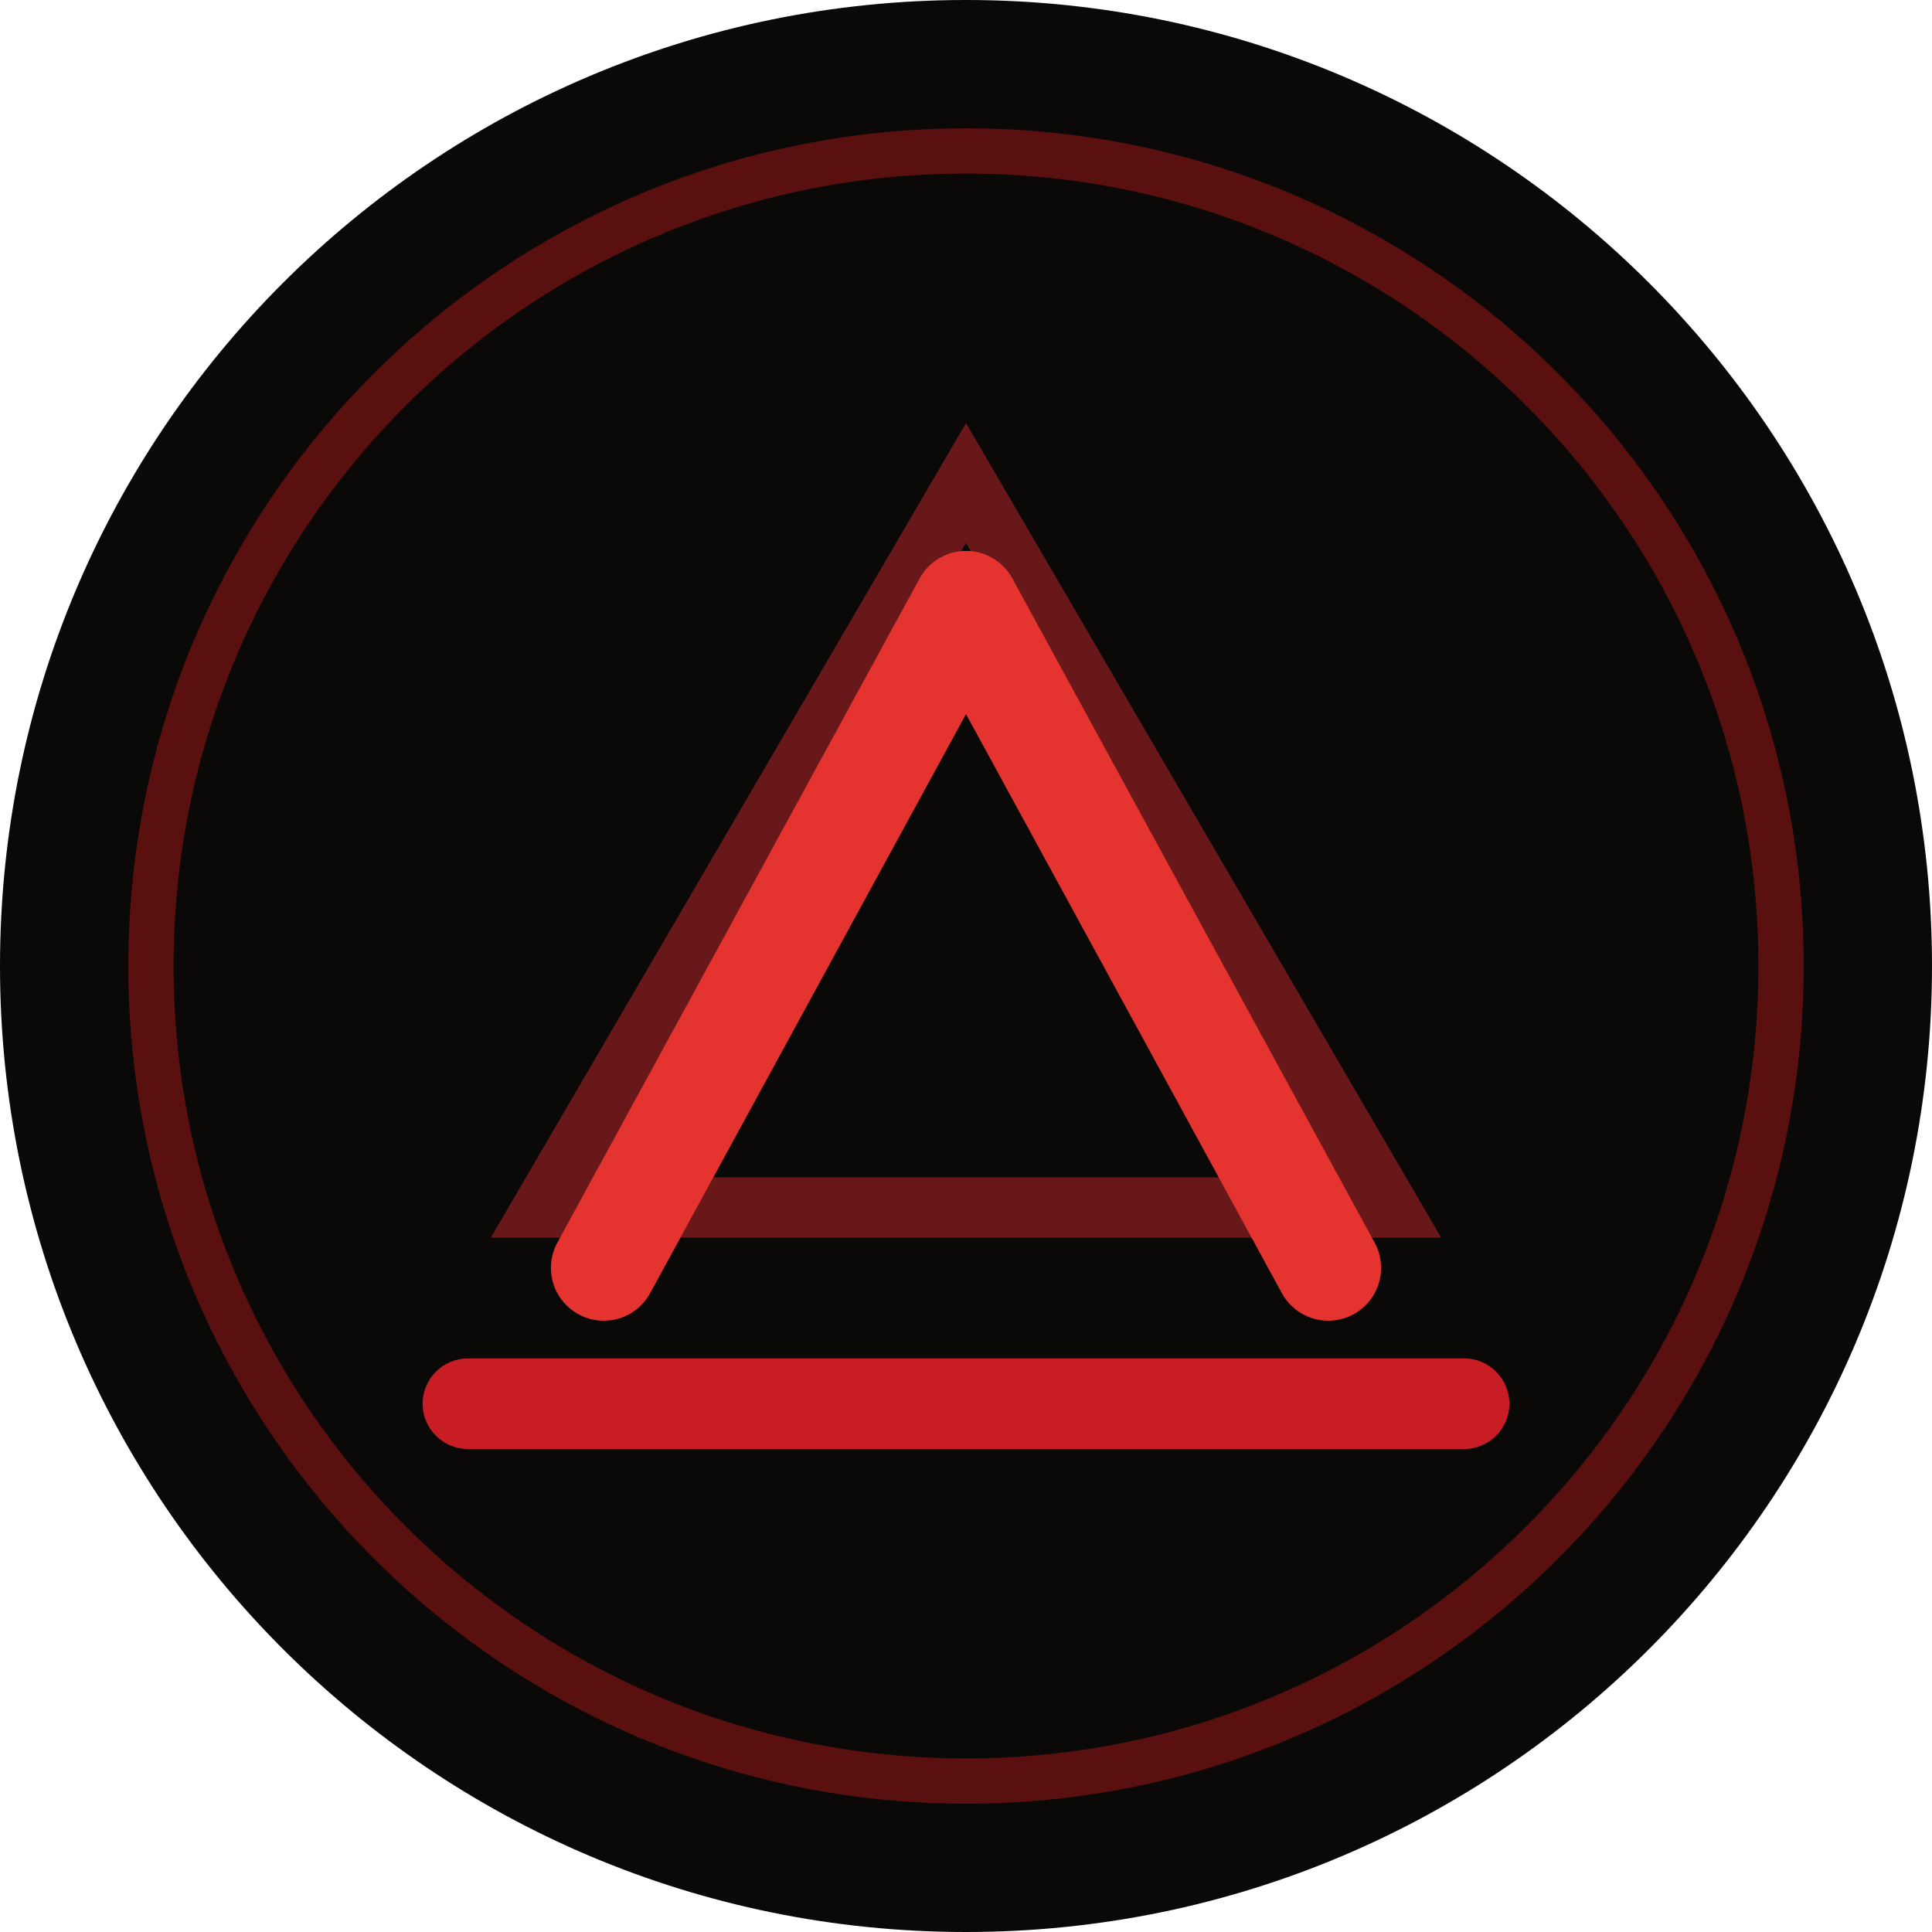
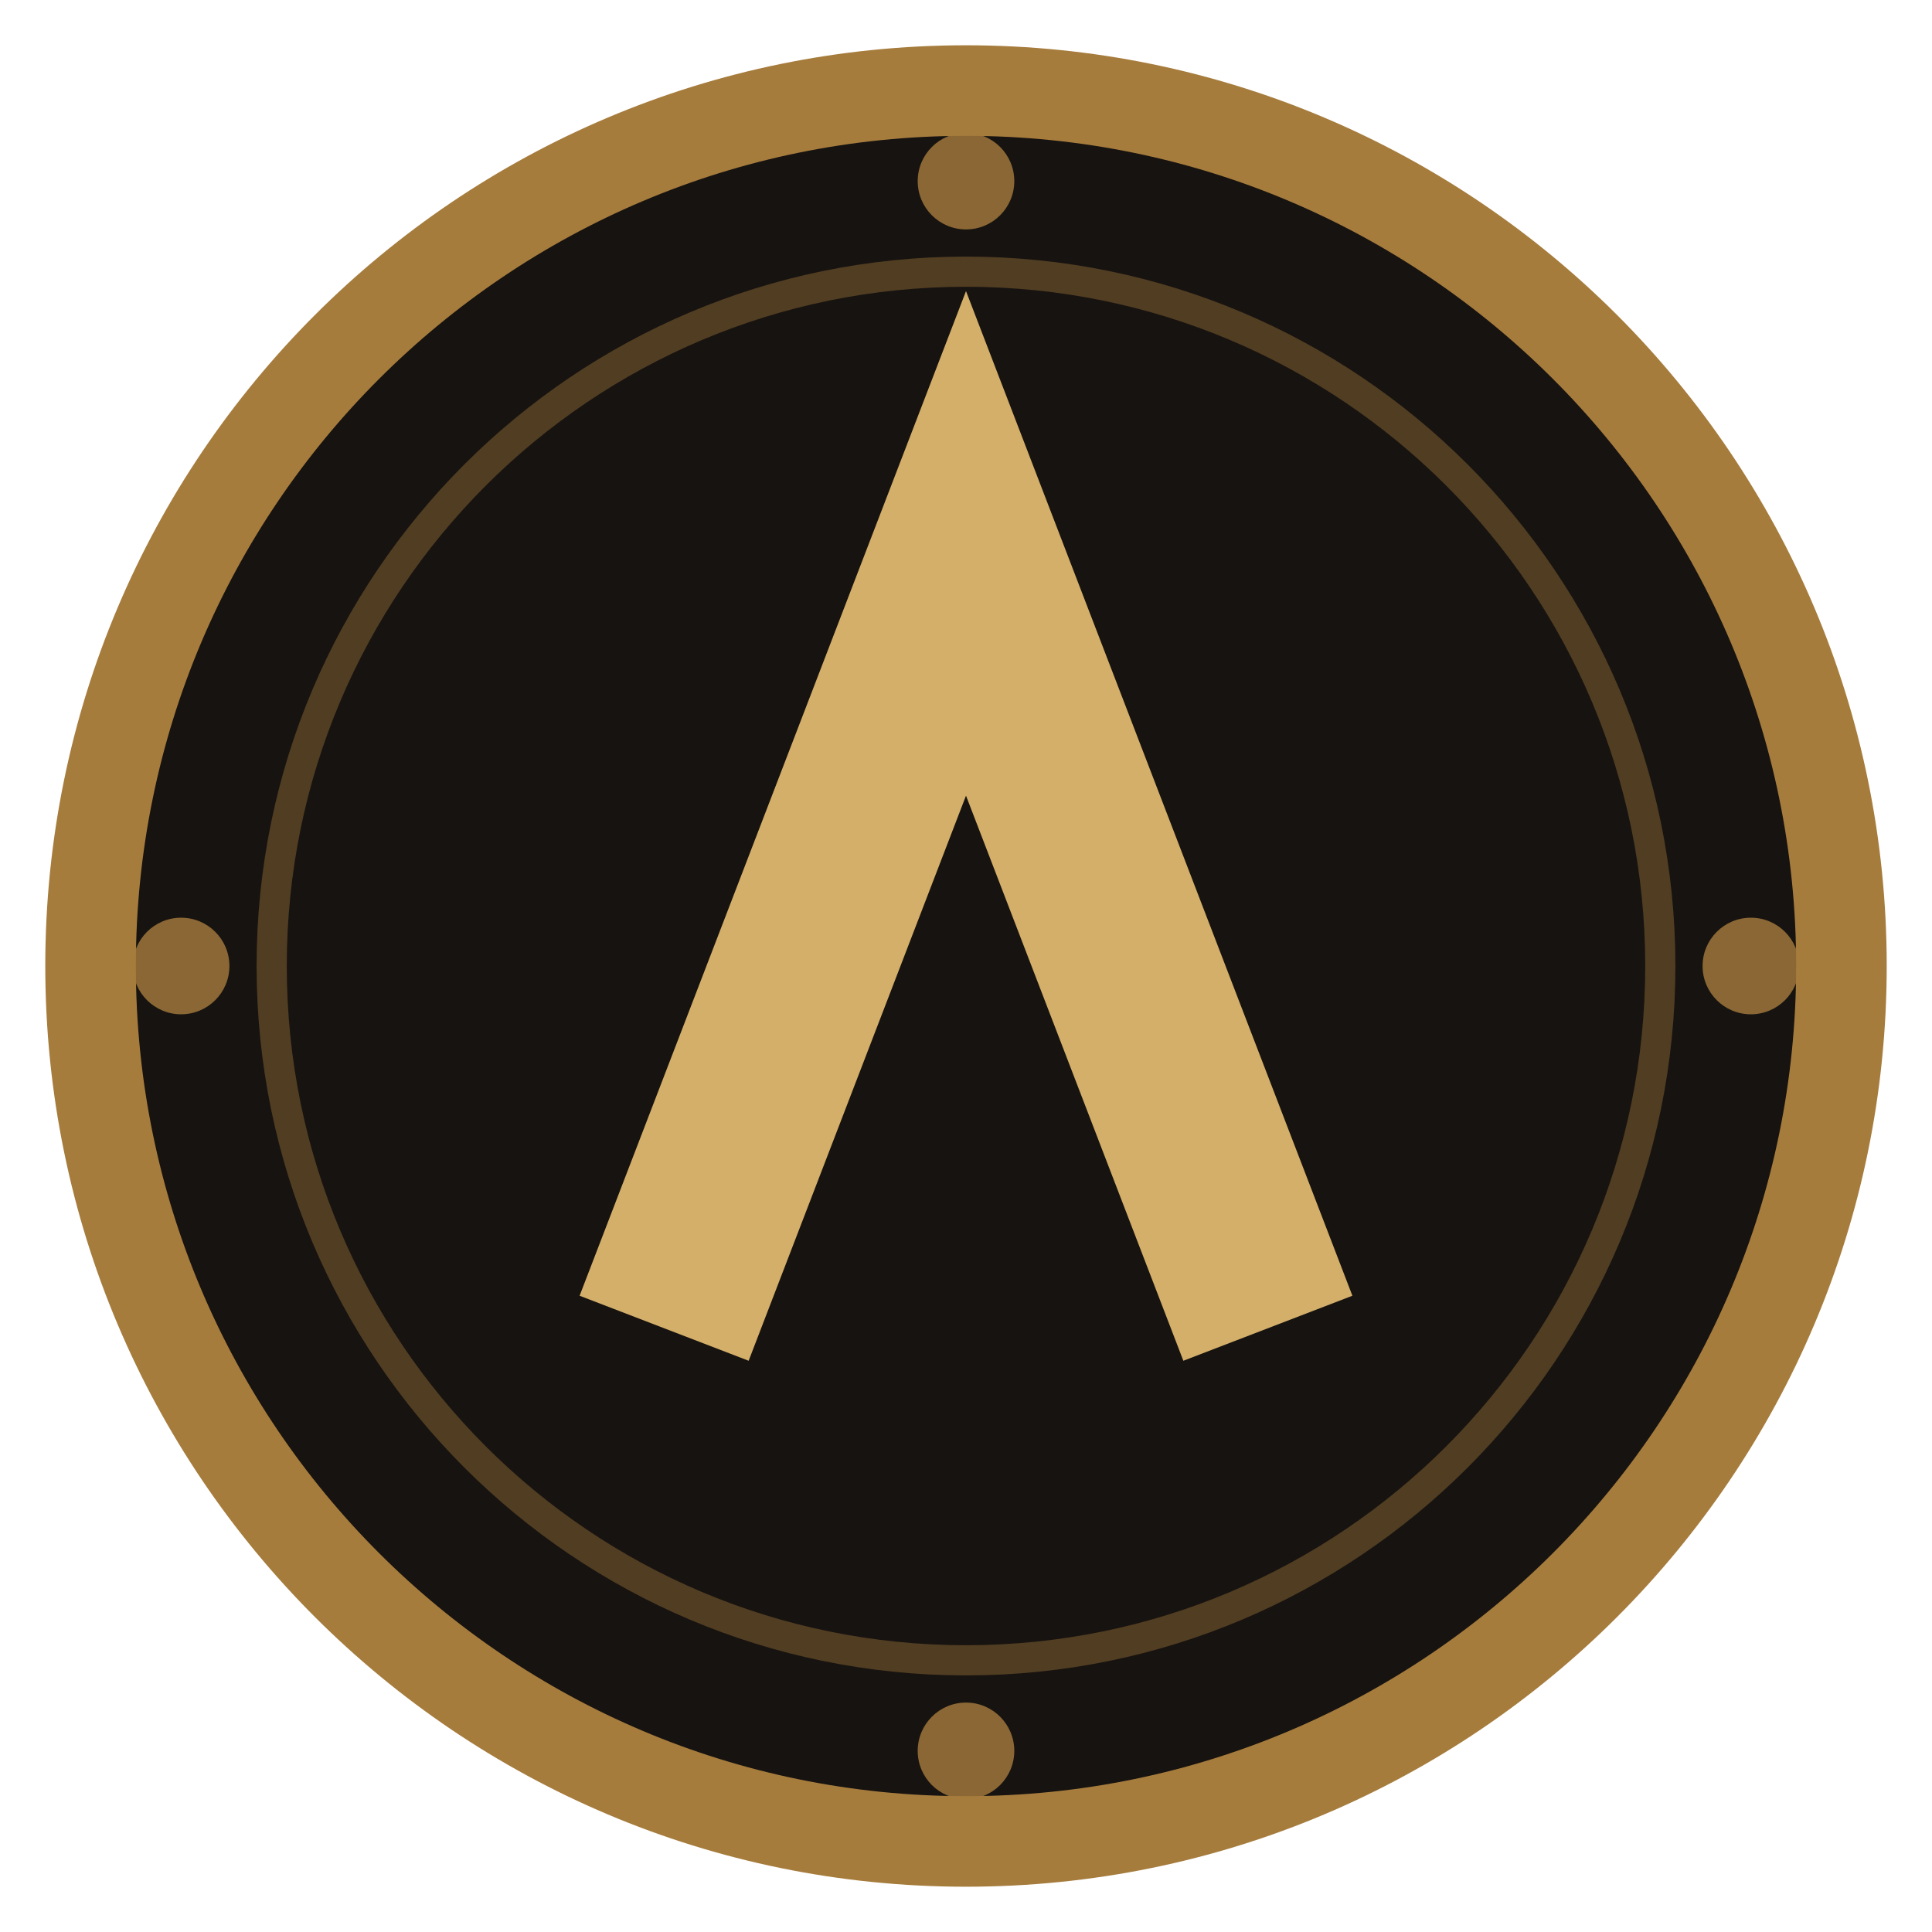
<svg xmlns="http://www.w3.org/2000/svg" width="64" height="64" viewBox="0 0 64 64">
-   <circle cx="32" cy="32" r="32" fill="#0a0908" />
-   <circle cx="32" cy="32" r="27" fill="none" stroke="#8f1414" stroke-width="1.5" opacity="0.6" />
-   <path d="M18 40 L32 16 L46 40 Z" fill="none" stroke="#c62828" stroke-width="2" opacity="0.5" />
-   <path d="M20 42 L32 20 L44 42" fill="none" stroke="#e5342f" stroke-width="3.5" stroke-linecap="round" stroke-linejoin="round" />
-   <rect x="14" y="45" width="36" height="3" rx="1.5" fill="#c81d25" />
+   <circle cx="32" cy="32" r="29" fill="#171310" stroke="#a67c3d" stroke-width="3" />
+   <circle cx="32" cy="32" r="23" fill="none" stroke="#a67c3d" stroke-width="1" opacity="0.4" />
+   <path d="M22,44 L32,18 L42,44" fill="none" stroke="#d4af6a" stroke-width="6" stroke-linejoin="miter" />
+   <g fill="#a67c3d" opacity="0.8">
+     <circle cx="32" cy="6" r="1.6" />
+     <circle cx="32" cy="58" r="1.6" />
+     <circle cx="6" cy="32" r="1.6" />
+     <circle cx="58" cy="32" r="1.6" />
+   </g>
</svg>
